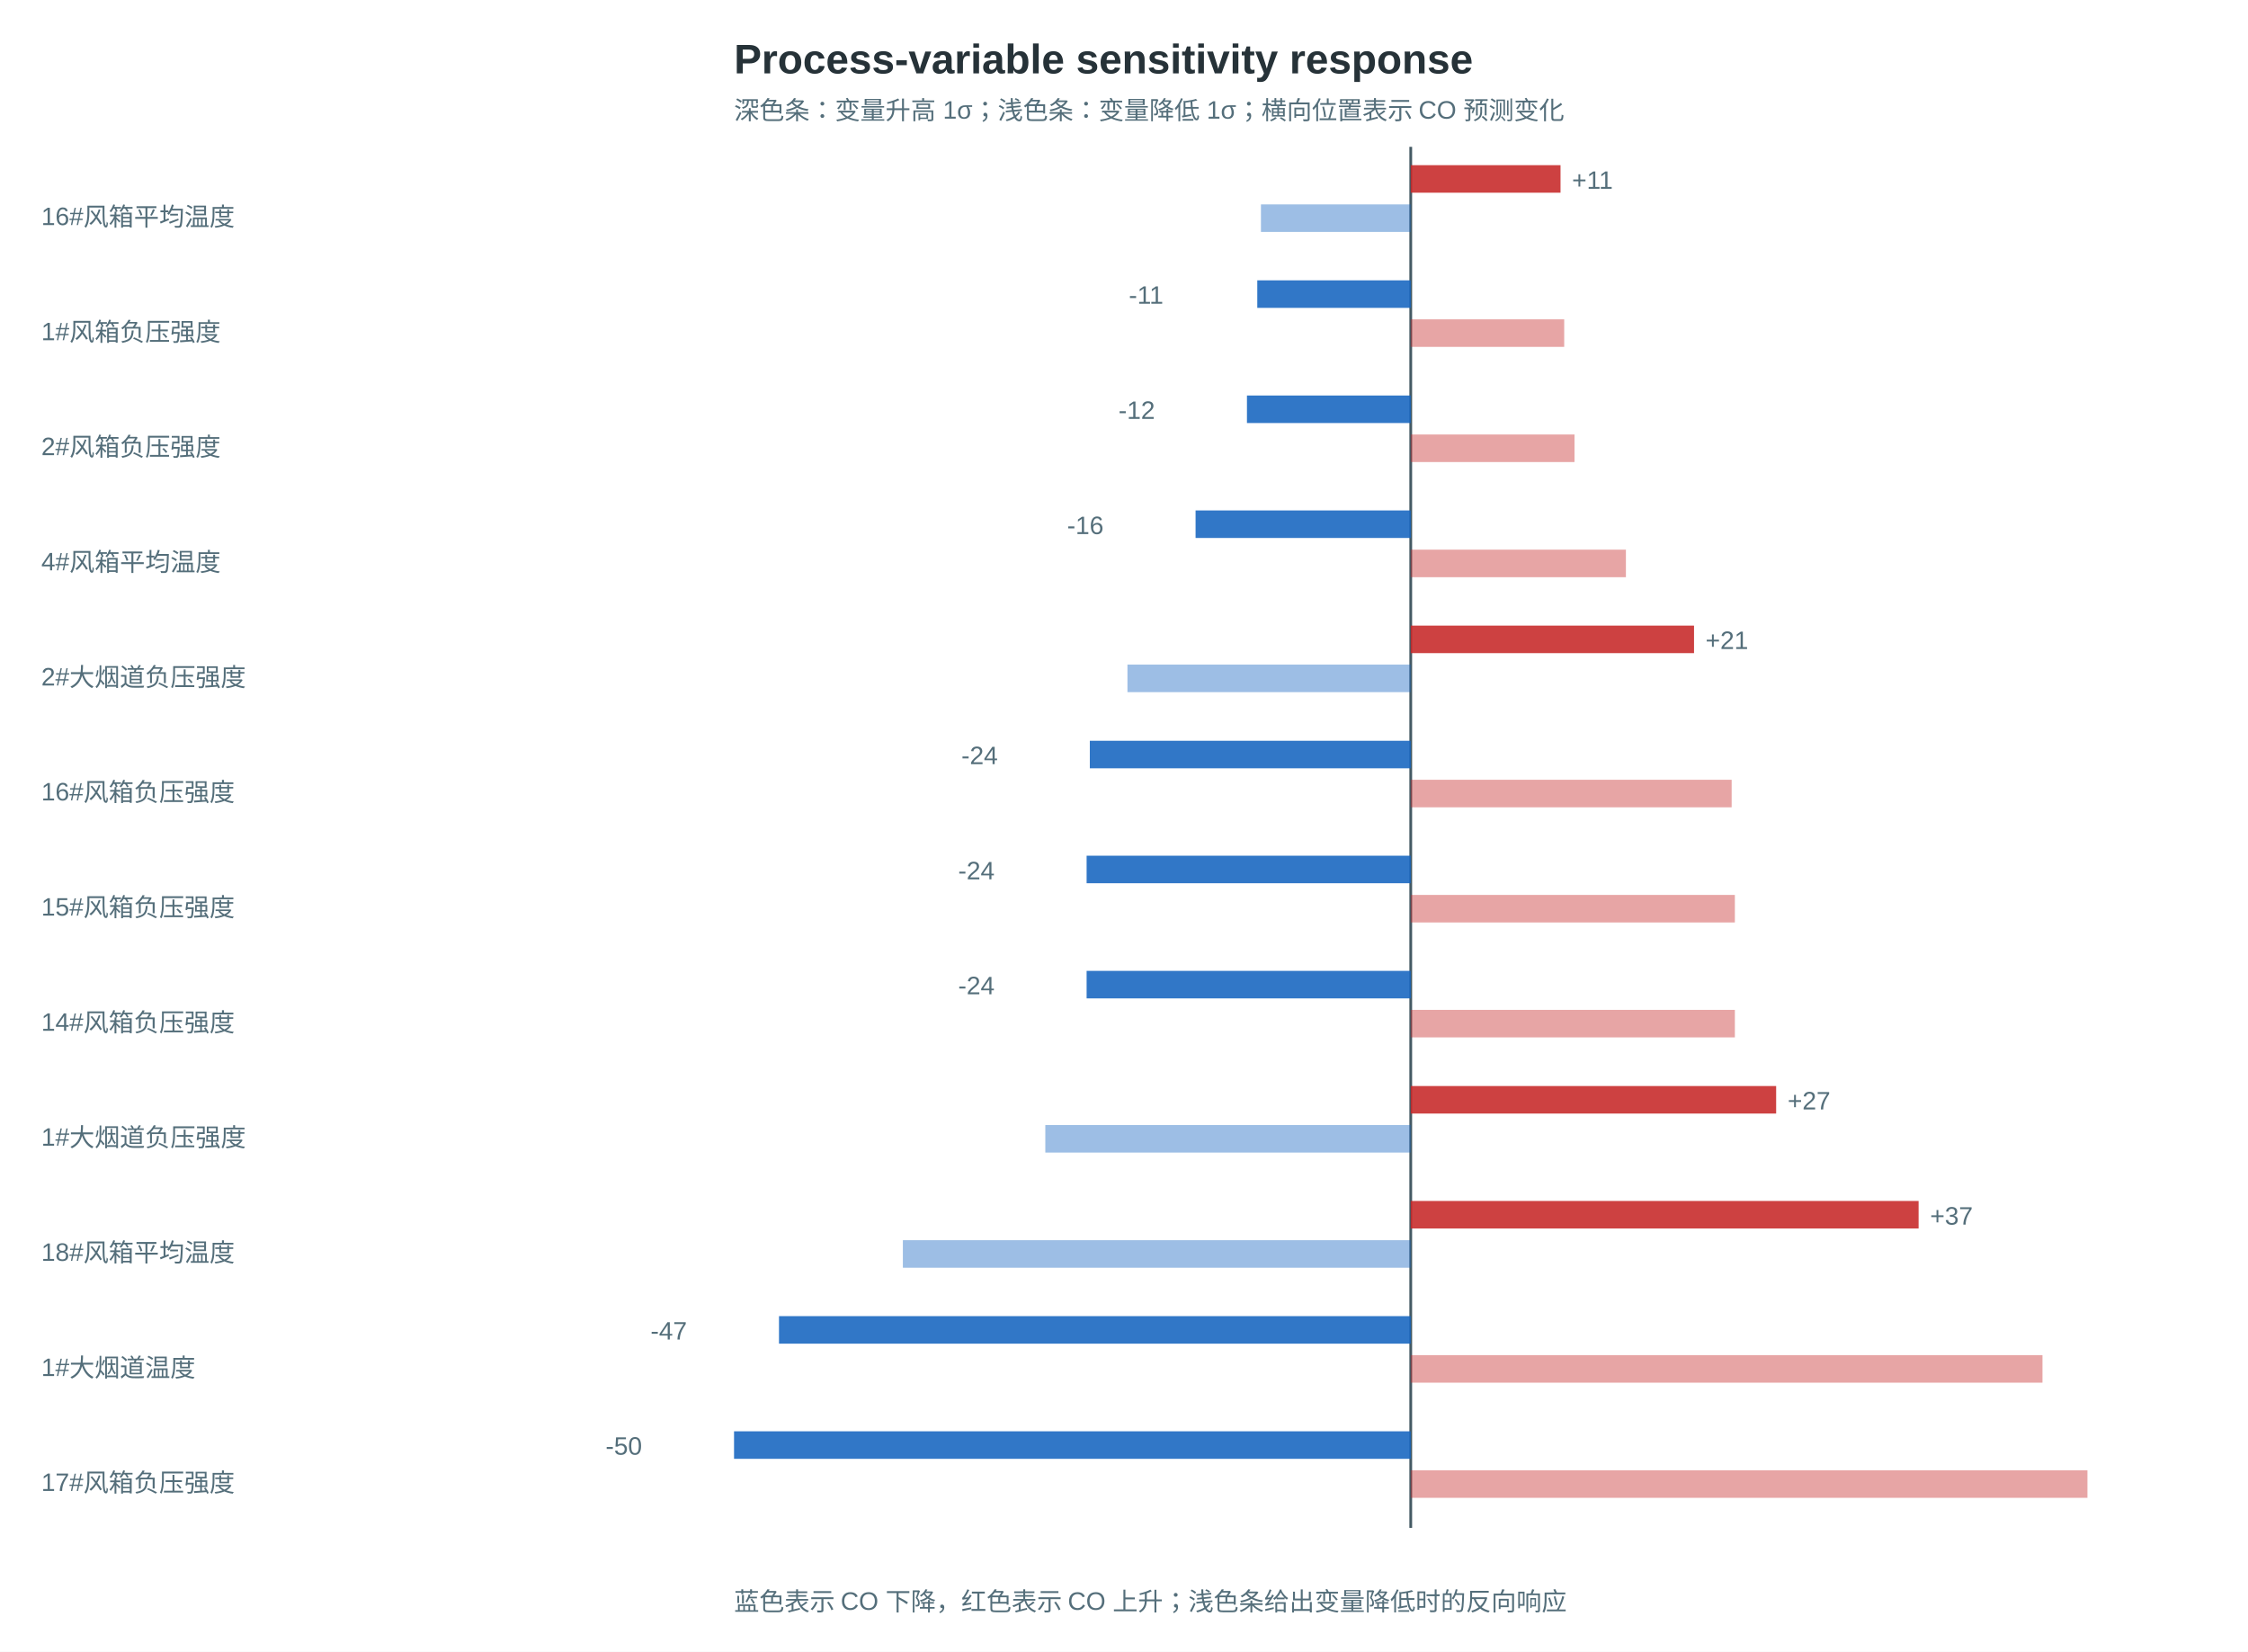
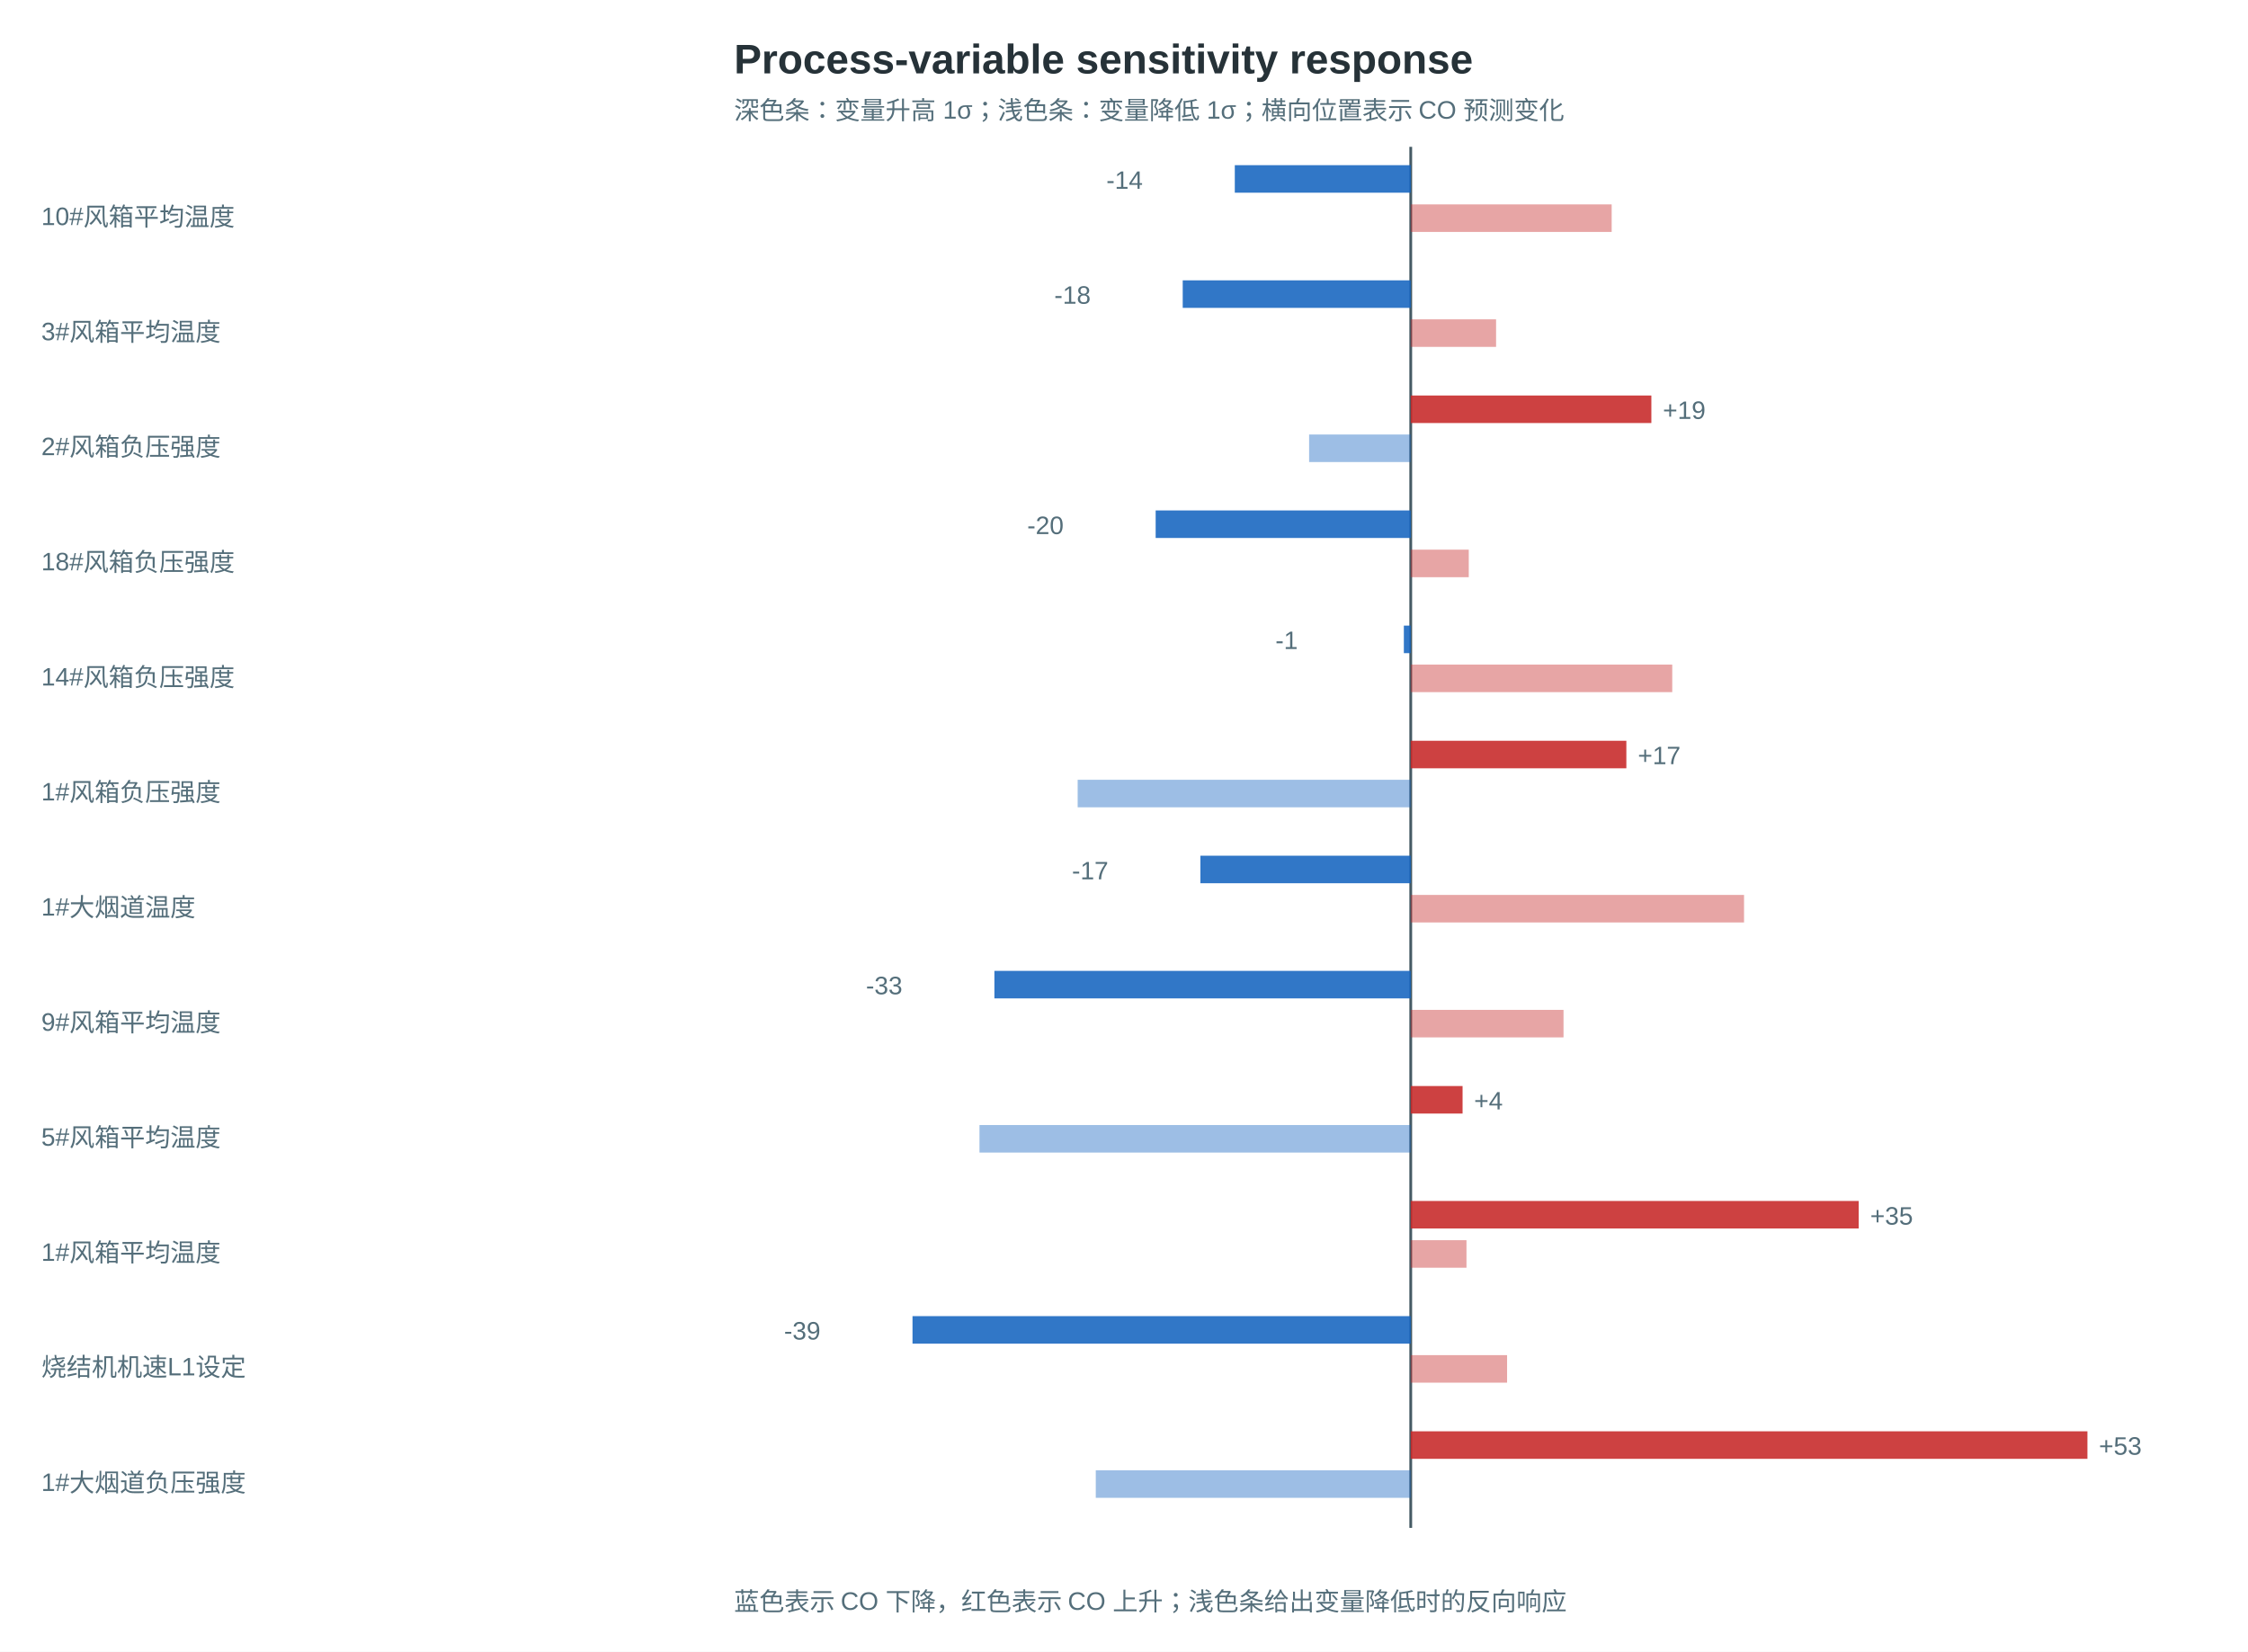
<svg xmlns="http://www.w3.org/2000/svg" width="980" height="720" viewBox="0 0 980 720">
  <rect width="100%" height="100%" fill="#ffffff" />
  <style>text{font-family:Arial,Microsoft YaHei,sans-serif;font-size:13px;fill:#263238}.title{font-size:18px;font-weight:700}.small{font-size:11px;fill:#546E7A}.axis{stroke:#607D8B;stroke-width:1}.grid{stroke:#ECEFF1;stroke-width:1}.line1{fill:none;stroke:#1565C0;stroke-width:2}.line2{fill:none;stroke:#EF6C00;stroke-width:2}.line3{fill:none;stroke:#2E7D32;stroke-width:2}.bar{fill:#26A69A}.dot1{fill:#1565C0;opacity:.68}.dot2{fill:#EF6C00;opacity:.62}</style>
  <text x="320" y="32" class="title">Process-variable sensitivity response</text>
  <text x="320" y="52" class="small">深色条：变量升高 1σ；浅色条：变量降低 1σ；横向位置表示 CO 预测变化</text>
  <line x1="615.0" y1="64" x2="615.0" y2="666" stroke="#455A64" stroke-width="1.2" />
-   <text x="18" y="98.1" class="small">16#风箱平均温度</text>
-   <rect x="615.0" y="72.0" width="65.3" height="12.0" fill="#C62828" opacity="0.88" />
-   <text x="685.3" y="82.3" class="small">+11</text>
-   <rect x="549.7" y="89.1" width="65.3" height="12.0" fill="#1565C0" opacity="0.42" />
-   <text x="18" y="148.3" class="small">1#风箱负压强度</text>
-   <rect x="548.1" y="122.2" width="66.9" height="12.0" fill="#1565C0" opacity="0.88" />
-   <text x="492.1" y="132.4" class="small">-11</text>
-   <rect x="615.0" y="139.2" width="66.9" height="12.0" fill="#C62828" opacity="0.42" />
+   <text x="18" y="98.1" class="small">10#风箱平均温度</text>
+   <rect x="538.3" y="72.0" width="76.7" height="12.0" fill="#1565C0" opacity="0.88" />
+   <text x="482.3" y="82.3" class="small">-14</text>
+   <rect x="615.0" y="89.1" width="87.6" height="12.0" fill="#C62828" opacity="0.42" />
+   <text x="18" y="148.3" class="small">3#风箱平均温度</text>
+   <rect x="515.6" y="122.2" width="99.4" height="12.0" fill="#1565C0" opacity="0.88" />
+   <text x="459.6" y="132.4" class="small">-18</text>
+   <rect x="615.0" y="139.2" width="37.2" height="12.0" fill="#C62828" opacity="0.42" />
  <text x="18" y="198.4" class="small">2#风箱负压强度</text>
-   <rect x="543.6" y="172.4" width="71.4" height="12.0" fill="#1565C0" opacity="0.88" />
-   <text x="487.6" y="182.6" class="small">-12</text>
-   <rect x="615.0" y="189.4" width="71.4" height="12.0" fill="#C62828" opacity="0.42" />
-   <text x="18" y="248.6" class="small">4#风箱平均温度</text>
-   <rect x="521.2" y="222.5" width="93.8" height="12.0" fill="#1565C0" opacity="0.88" />
-   <text x="465.2" y="232.8" class="small">-16</text>
-   <rect x="615.0" y="239.6" width="93.8" height="12.0" fill="#C62828" opacity="0.42" />
-   <text x="18" y="298.8" class="small">2#大烟道负压强度</text>
-   <rect x="615.0" y="272.7" width="123.5" height="12.0" fill="#C62828" opacity="0.88" />
-   <text x="743.5" y="282.9" class="small">+21</text>
-   <rect x="491.5" y="289.7" width="123.5" height="12.0" fill="#1565C0" opacity="0.42" />
-   <text x="18" y="348.9" class="small">16#风箱负压强度</text>
-   <rect x="475.1" y="322.9" width="139.9" height="12.0" fill="#1565C0" opacity="0.88" />
-   <text x="419.1" y="333.1" class="small">-24</text>
-   <rect x="615.0" y="339.9" width="139.9" height="12.0" fill="#C62828" opacity="0.42" />
-   <text x="18" y="399.1" class="small">15#风箱负压强度</text>
-   <rect x="473.7" y="373.0" width="141.3" height="12.0" fill="#1565C0" opacity="0.88" />
-   <text x="417.7" y="383.3" class="small">-24</text>
-   <rect x="615.0" y="390.1" width="141.3" height="12.0" fill="#C62828" opacity="0.42" />
-   <text x="18" y="449.3" class="small">14#风箱负压强度</text>
-   <rect x="473.7" y="423.2" width="141.3" height="12.0" fill="#1565C0" opacity="0.88" />
-   <text x="417.7" y="433.4" class="small">-24</text>
-   <rect x="615.0" y="440.2" width="141.3" height="12.0" fill="#C62828" opacity="0.42" />
-   <text x="18" y="499.4" class="small">1#大烟道负压强度</text>
-   <rect x="615.0" y="473.4" width="159.3" height="12.0" fill="#C62828" opacity="0.88" />
-   <text x="779.3" y="483.6" class="small">+27</text>
-   <rect x="455.7" y="490.4" width="159.3" height="12.0" fill="#1565C0" opacity="0.42" />
-   <text x="18" y="549.6" class="small">18#风箱平均温度</text>
-   <rect x="615.0" y="523.5" width="221.4" height="12.0" fill="#C62828" opacity="0.88" />
-   <text x="841.4" y="533.8" class="small">+37</text>
-   <rect x="393.6" y="540.6" width="221.4" height="12.0" fill="#1565C0" opacity="0.42" />
-   <text x="18" y="599.8" class="small">1#大烟道温度</text>
-   <rect x="339.6" y="573.7" width="275.4" height="12.0" fill="#1565C0" opacity="0.88" />
-   <text x="283.6" y="583.9" class="small">-47</text>
-   <rect x="615.0" y="590.7" width="275.4" height="12.0" fill="#C62828" opacity="0.42" />
-   <text x="18" y="649.9" class="small">17#风箱负压强度</text>
-   <rect x="320.0" y="623.9" width="295.0" height="12.0" fill="#1565C0" opacity="0.88" />
-   <text x="264.0" y="634.1" class="small">-50</text>
-   <rect x="615.0" y="640.9" width="295.0" height="12.0" fill="#C62828" opacity="0.42" />
+   <rect x="615.0" y="172.4" width="104.9" height="12.0" fill="#C62828" opacity="0.88" />
+   <text x="724.9" y="182.6" class="small">+19</text>
+   <rect x="570.7" y="189.4" width="44.3" height="12.0" fill="#1565C0" opacity="0.42" />
+   <text x="18" y="248.6" class="small">18#风箱负压强度</text>
+   <rect x="503.8" y="222.5" width="111.2" height="12.0" fill="#1565C0" opacity="0.88" />
+   <text x="447.8" y="232.8" class="small">-20</text>
+   <rect x="615.0" y="239.6" width="25.3" height="12.0" fill="#C62828" opacity="0.42" />
+   <text x="18" y="298.8" class="small">14#风箱负压强度</text>
+   <rect x="612.0" y="272.7" width="3.0" height="12.0" fill="#1565C0" opacity="0.88" />
+   <text x="556.0" y="282.9" class="small">-1</text>
+   <rect x="615.0" y="289.7" width="114.0" height="12.0" fill="#C62828" opacity="0.42" />
+   <text x="18" y="348.9" class="small">1#风箱负压强度</text>
+   <rect x="615.0" y="322.9" width="94.0" height="12.0" fill="#C62828" opacity="0.88" />
+   <text x="714.0" y="333.1" class="small">+17</text>
+   <rect x="469.8" y="339.9" width="145.2" height="12.0" fill="#1565C0" opacity="0.42" />
+   <text x="18" y="399.1" class="small">1#大烟道温度</text>
+   <rect x="523.3" y="373.0" width="91.7" height="12.0" fill="#1565C0" opacity="0.88" />
+   <text x="467.3" y="383.3" class="small">-17</text>
+   <rect x="615.0" y="390.1" width="145.3" height="12.0" fill="#C62828" opacity="0.42" />
+   <text x="18" y="449.3" class="small">9#风箱平均温度</text>
+   <rect x="433.5" y="423.2" width="181.5" height="12.0" fill="#1565C0" opacity="0.88" />
+   <text x="377.5" y="433.4" class="small">-33</text>
+   <rect x="615.0" y="440.2" width="66.6" height="12.0" fill="#C62828" opacity="0.42" />
+   <text x="18" y="499.4" class="small">5#风箱平均温度</text>
+   <rect x="615.0" y="473.4" width="22.6" height="12.0" fill="#C62828" opacity="0.88" />
+   <text x="642.6" y="483.6" class="small">+4</text>
+   <rect x="427.0" y="490.4" width="188.0" height="12.0" fill="#1565C0" opacity="0.42" />
+   <text x="18" y="549.6" class="small">1#风箱平均温度</text>
+   <rect x="615.0" y="523.5" width="195.3" height="12.0" fill="#C62828" opacity="0.88" />
+   <text x="815.3" y="533.8" class="small">+35</text>
+   <rect x="615.0" y="540.6" width="24.3" height="12.0" fill="#C62828" opacity="0.42" />
+   <text x="18" y="599.8" class="small">烧结机机速L1设定</text>
+   <rect x="397.8" y="573.7" width="217.2" height="12.0" fill="#1565C0" opacity="0.88" />
+   <text x="341.8" y="583.9" class="small">-39</text>
+   <rect x="615.0" y="590.7" width="42.0" height="12.0" fill="#C62828" opacity="0.42" />
+   <text x="18" y="649.9" class="small">1#大烟道负压强度</text>
+   <rect x="615.0" y="623.9" width="295.0" height="12.0" fill="#C62828" opacity="0.88" />
+   <text x="915.0" y="634.1" class="small">+53</text>
+   <rect x="477.7" y="640.9" width="137.3" height="12.0" fill="#1565C0" opacity="0.42" />
  <text x="320" y="702" class="small">蓝色表示 CO 下降，红色表示 CO 上升；浅色条给出变量降低时的反向响应</text>
</svg>
